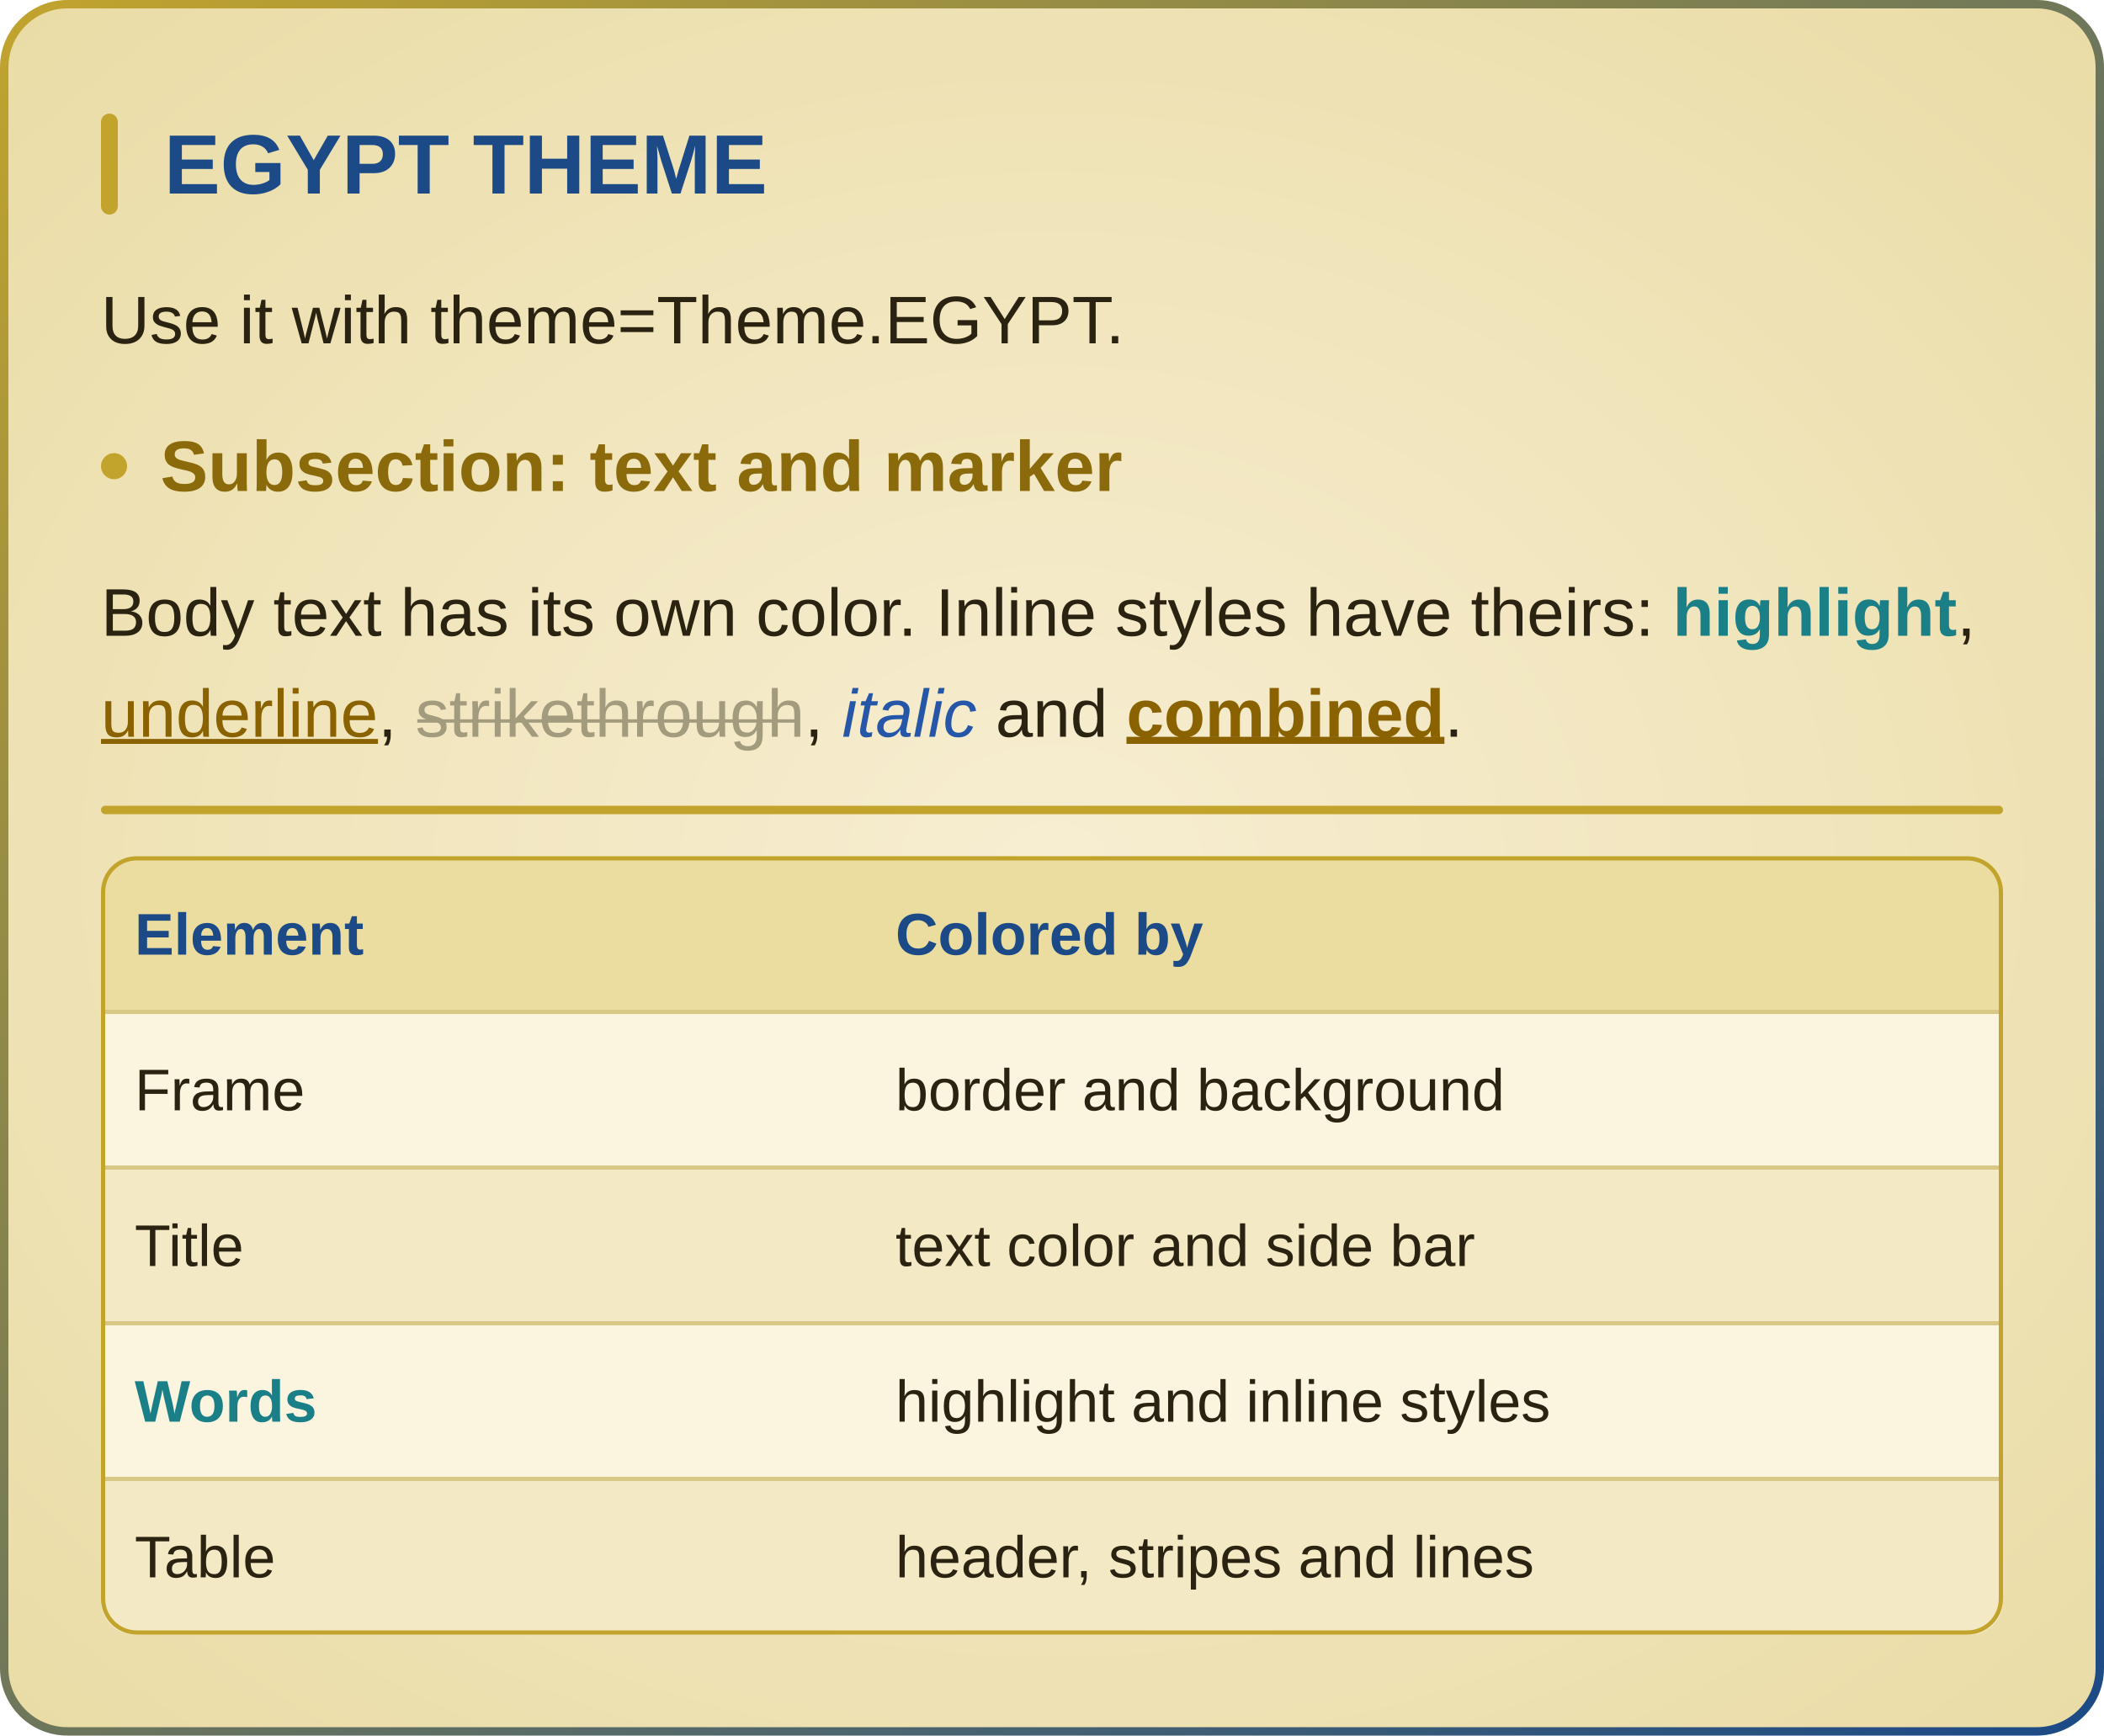
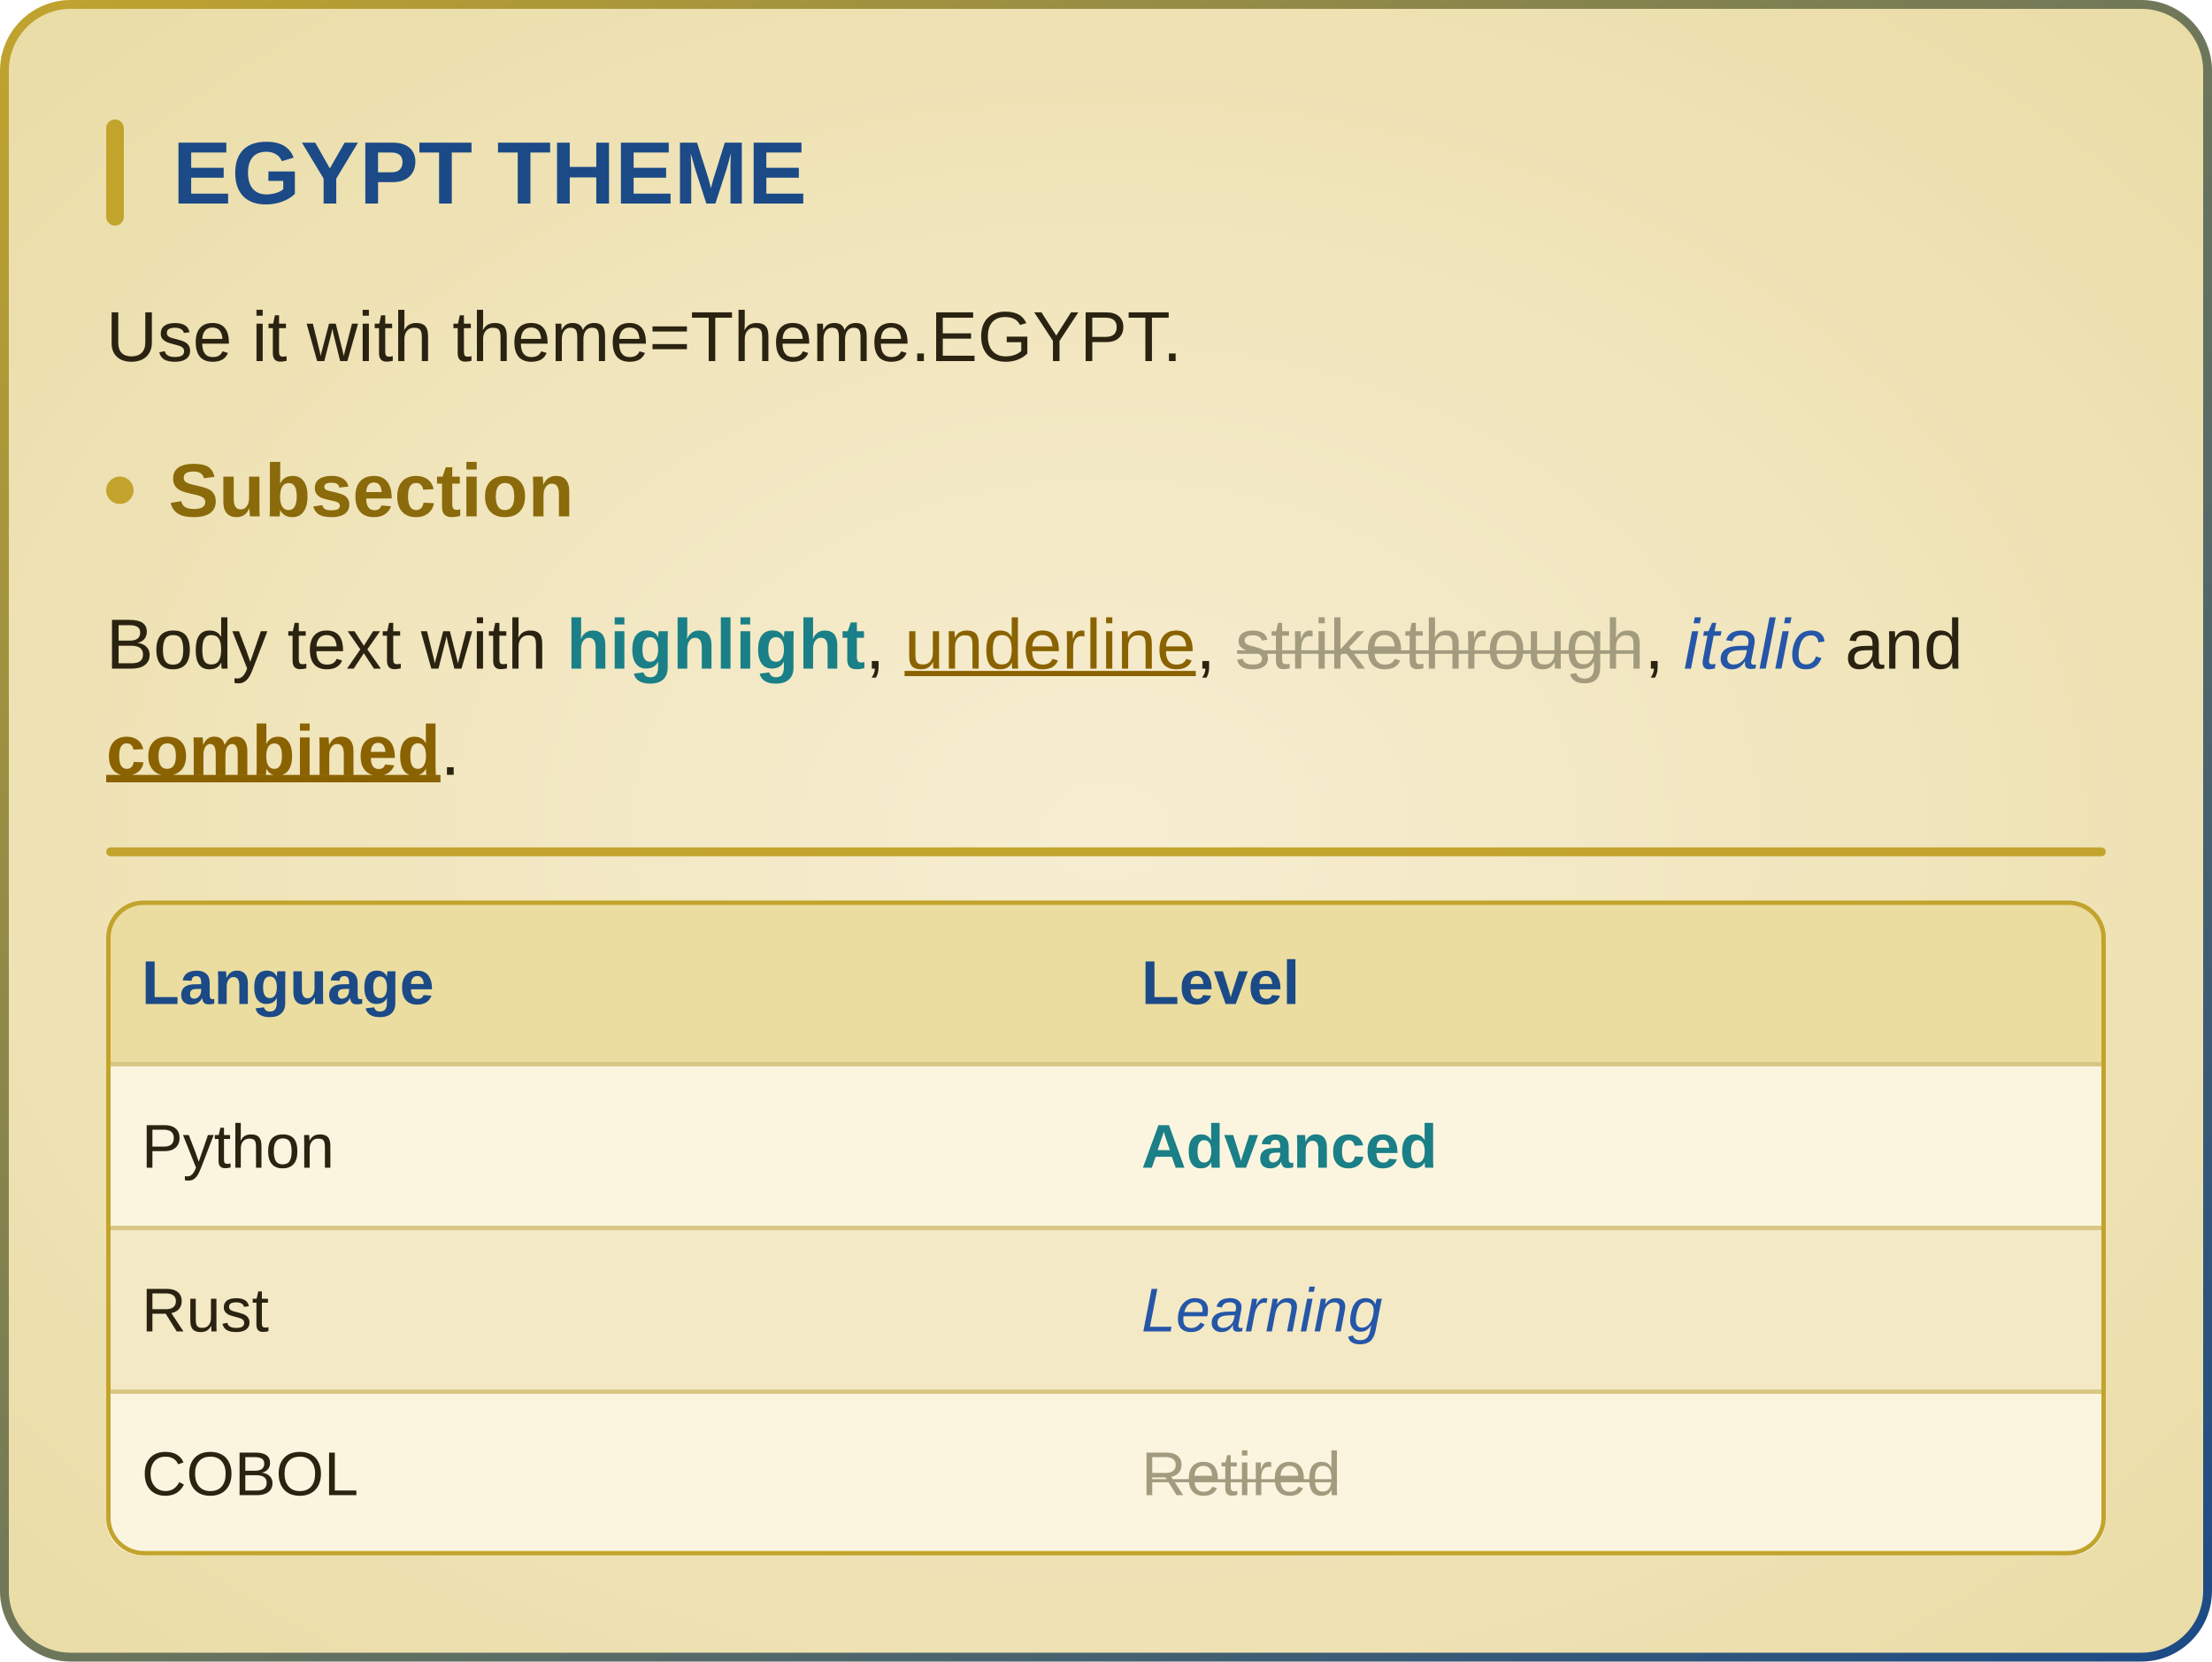
- <svg xmlns="http://www.w3.org/2000/svg" width="500" height="412.5" viewBox="0 0 500 412.5">
+ <svg xmlns="http://www.w3.org/2000/svg" width="500" height="375.5" viewBox="0 0 500 375.5">
  <style>
@keyframes dropin-b06b67fe {
0% { opacity: 0; transform: translate(0px, -40px) rotate(0deg) scale(1, 1); } 100% { opacity: 1; transform: translate(0px, 0px) rotate(0deg) scale(1, 1); }
}
.dropin-b06b67fe {
  animation: dropin-b06b67fe 0.8s cubic-bezier(0.22, 1, 0.36, 1) 0s 1 both;
  transform-box: fill-box;
  transform-origin: center;
}
@media (prefers-reduced-motion: reduce) {
  .dropin-b06b67fe { animation: none; }
}
</style>
  <g transform="translate(0 0)">
    <g class="dropin-b06b67fe">
      <defs>
        <radialGradient id="background" cx="0.5" cy="0.5" r="0.7">
          <stop offset="0" stop-color="#F7EED2" />
          <stop offset="1" stop-color="#EADCA6" />
        </radialGradient>
        <linearGradient id="border" x1="0" y1="0" x2="1" y2="1">
          <stop offset="0" stop-color="#C2A42D" />
          <stop offset="1" stop-color="#1B4A87" />
        </linearGradient>
      </defs>
-       <rect x="1" y="1" width="498" height="410.5" rx="15" fill="url(#background)" stroke="none" stroke-width="2" />
-       <rect x="1" y="1" width="498" height="410.5" rx="15" fill="none" stroke="url(#border)" stroke-width="2" />
+       <rect x="1" y="1" width="498" height="373.5" rx="15" fill="url(#background)" stroke="none" stroke-width="2" />
+       <rect x="1" y="1" width="498" height="373.5" rx="15" fill="none" stroke="url(#border)" stroke-width="2" />
      <g font-family="Arial, Helvetica, sans-serif">
        <rect x="24.0" y="27.0" width="4" height="24.0" rx="2" fill="#C2A42D" />
        <text x="39.0" y="46.0" font-size="20" fill="#1B4A87" font-weight="700">EGYPT THEME</text>
        <text x="24.0" y="81.6" font-size="16" fill="#2B2311">Use it with theme=Theme.EGYPT.</text>
        <circle cx="27.1" cy="110.8" r="3.1" fill="#C2A42D" />
-         <text x="38.1" y="116.7" font-size="17" fill="#8A6A0A" font-weight="700">Subsection: text and marker</text>
-         <text x="24.0" y="151.1" font-size="16" fill="#2B2311">Body text has its own color. Inline styles have theirs: <tspan fill="#1A7F86" font-weight="700">highlight</tspan>,</text>
+         <text x="38.1" y="116.7" font-size="17" fill="#8A6A0A" font-weight="700">Subsection</text>
+         <text x="24.0" y="151.1" font-size="16" fill="#2B2311">Body text with <tspan fill="#1A7F86" font-weight="700">highlight</tspan>, <tspan fill="#8A6200" text-decoration="underline">underline</tspan>, <tspan fill="#A39B7E" text-decoration="line-through">strikethrough</tspan>, <tspan fill="#2556A8" font-style="italic">italic</tspan> and</text>
        <text x="24.0" y="175.1" font-size="16" fill="#2B2311">
-           <tspan fill="#8A6200" text-decoration="underline">underline</tspan>, <tspan fill="#A39B7E" text-decoration="line-through">strikethrough</tspan>, <tspan fill="#2556A8" font-style="italic">italic</tspan> and <tspan fill="#8A6200" font-weight="700" text-decoration="underline">combined</tspan>.</text>
+           <tspan fill="#8A6200" font-weight="700" text-decoration="underline">combined</tspan>.</text>
        <rect x="24.0" y="191.5" width="452.0" height="2" rx="1" fill="#C2A42D" />
        <clipPath id="table-clip-24-204">
-           <rect x="24.0" y="203.5" width="452.0" height="185.0" rx="8" />
+           <rect x="24.0" y="203.5" width="452.0" height="148.0" rx="8" />
        </clipPath>
        <g clip-path="url(#table-clip-24-204)">
-           <rect x="24.0" y="203.5" width="452.0" height="185.0" fill="#FBF5E0" />
+           <rect x="24.0" y="203.5" width="452.0" height="148.0" fill="#FBF5E0" />
          <rect x="24.0" y="203.5" width="452.0" height="37.0" fill="#EBDDA0" />
          <rect x="24.0" y="277.5" width="452.0" height="37.0" fill="#F3E9C4" />
-           <rect x="24.0" y="351.5" width="452.0" height="37.0" fill="#F3E9C4" />
        </g>
        <line x1="24.0" y1="240.5" x2="476.0" y2="240.5" stroke="#D9C885" stroke-width="1" />
        <line x1="24.0" y1="277.5" x2="476.0" y2="277.5" stroke="#D9C885" stroke-width="1" />
        <line x1="24.0" y1="314.5" x2="476.0" y2="314.5" stroke="#D9C885" stroke-width="1" />
-         <line x1="24.0" y1="351.5" x2="476.0" y2="351.5" stroke="#D9C885" stroke-width="1" />
-         <text x="32.0" y="226.9" font-size="14" fill="#1B4A87" font-weight="700">Element</text>
-         <text x="212.8" y="226.9" font-size="14" fill="#1B4A87" font-weight="700">Colored by</text>
-         <text x="32.0" y="263.9" font-size="14" fill="#2B2311">Frame</text>
-         <text x="212.8" y="263.9" font-size="14" fill="#2B2311">border and background</text>
-         <text x="32.0" y="300.9" font-size="14" fill="#2B2311">Title</text>
-         <text x="212.8" y="300.9" font-size="14" fill="#2B2311">text color and side bar</text>
-         <text x="32.0" y="337.9" font-size="14" fill="#2B2311">
-           <tspan fill="#1A7F86" font-weight="700">Words</tspan>
+         <text x="32.0" y="226.9" font-size="14" fill="#1B4A87" font-weight="700">Language</text>
+         <text x="258.0" y="226.9" font-size="14" fill="#1B4A87" font-weight="700">Level</text>
+         <text x="32.0" y="263.9" font-size="14" fill="#2B2311">Python</text>
+         <text x="258.0" y="263.9" font-size="14" fill="#2B2311">
+           <tspan fill="#1A7F86" font-weight="700">Advanced</tspan>
        </text>
-         <text x="212.8" y="337.9" font-size="14" fill="#2B2311">highlight and inline styles</text>
-         <text x="32.0" y="374.9" font-size="14" fill="#2B2311">Table</text>
-         <text x="212.8" y="374.9" font-size="14" fill="#2B2311">header, stripes and lines</text>
-         <rect x="24.5" y="204.0" width="451.0" height="184.0" rx="8" fill="none" stroke="#C2A42D" stroke-width="1" />
+         <text x="32.0" y="300.9" font-size="14" fill="#2B2311">Rust</text>
+         <text x="258.0" y="300.9" font-size="14" fill="#2B2311">
+           <tspan fill="#2556A8" font-style="italic">Learning</tspan>
+         </text>
+         <text x="32.0" y="337.9" font-size="14" fill="#2B2311">COBOL</text>
+         <text x="258.0" y="337.9" font-size="14" fill="#2B2311">
+           <tspan fill="#A39B7E" text-decoration="line-through">Retired</tspan>
+         </text>
+         <rect x="24.5" y="204.0" width="451.0" height="147.0" rx="8" fill="none" stroke="#C2A42D" stroke-width="1" />
      </g>
    </g>
  </g>
</svg>
